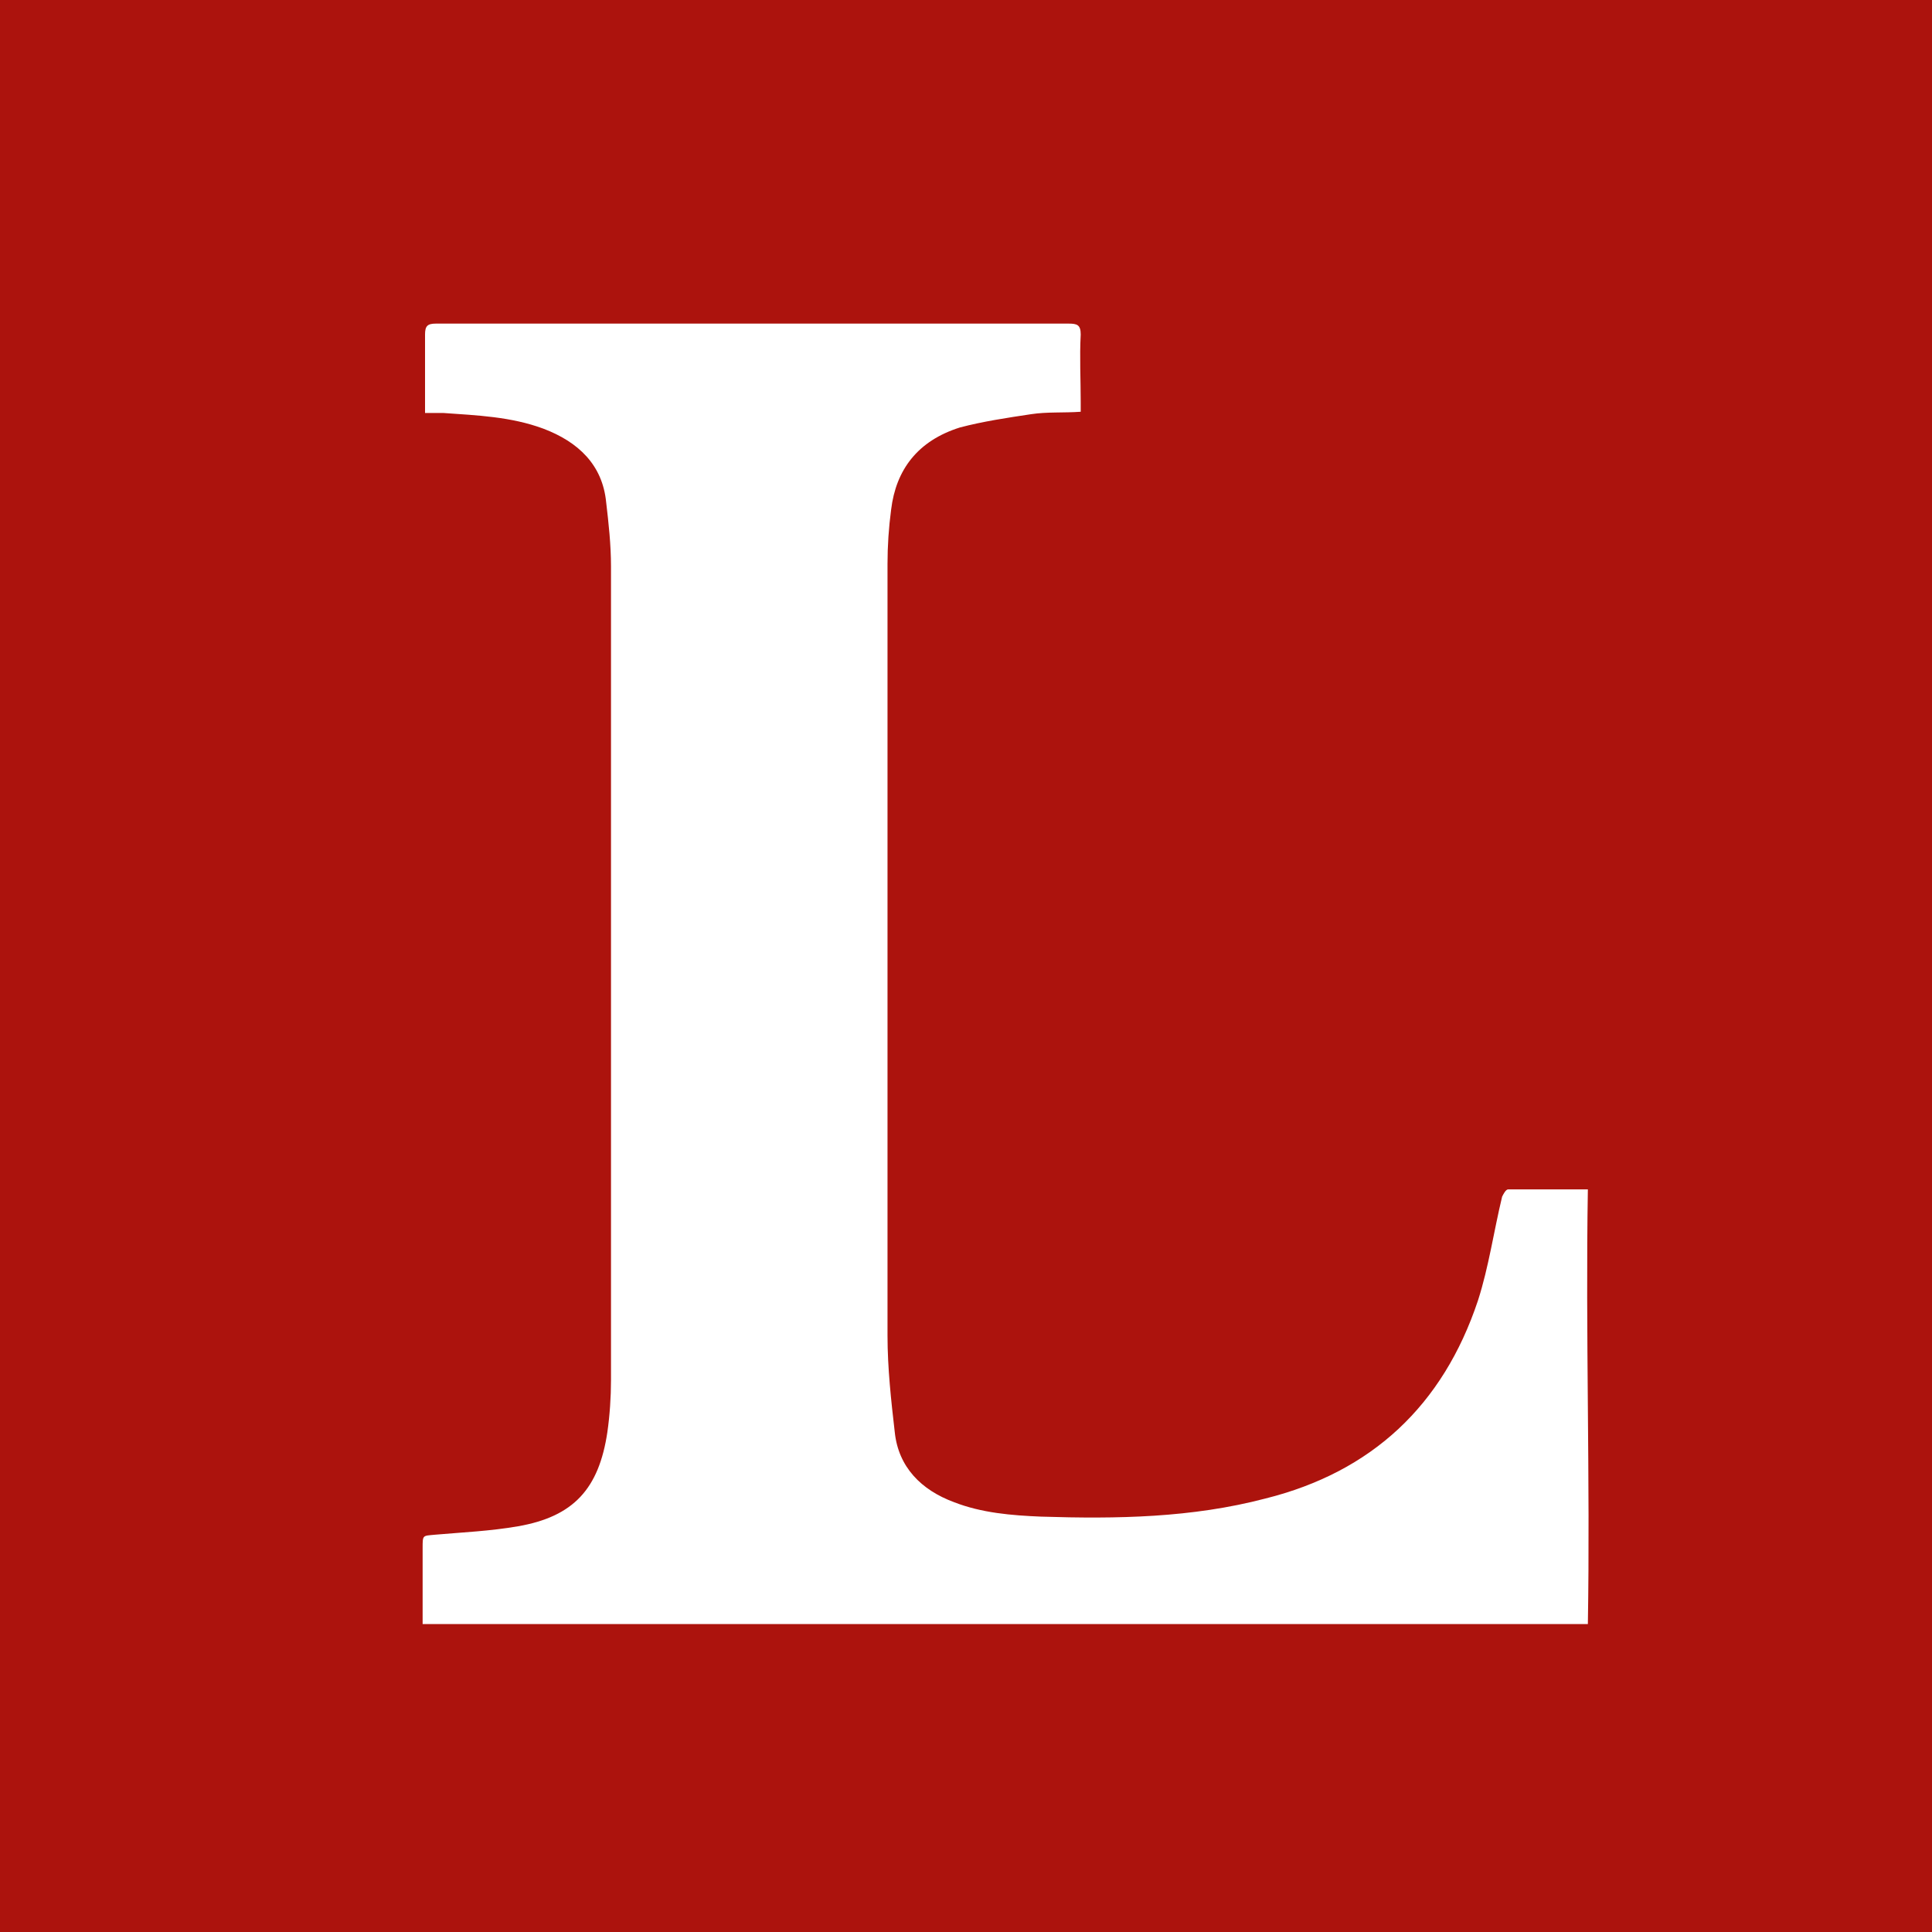
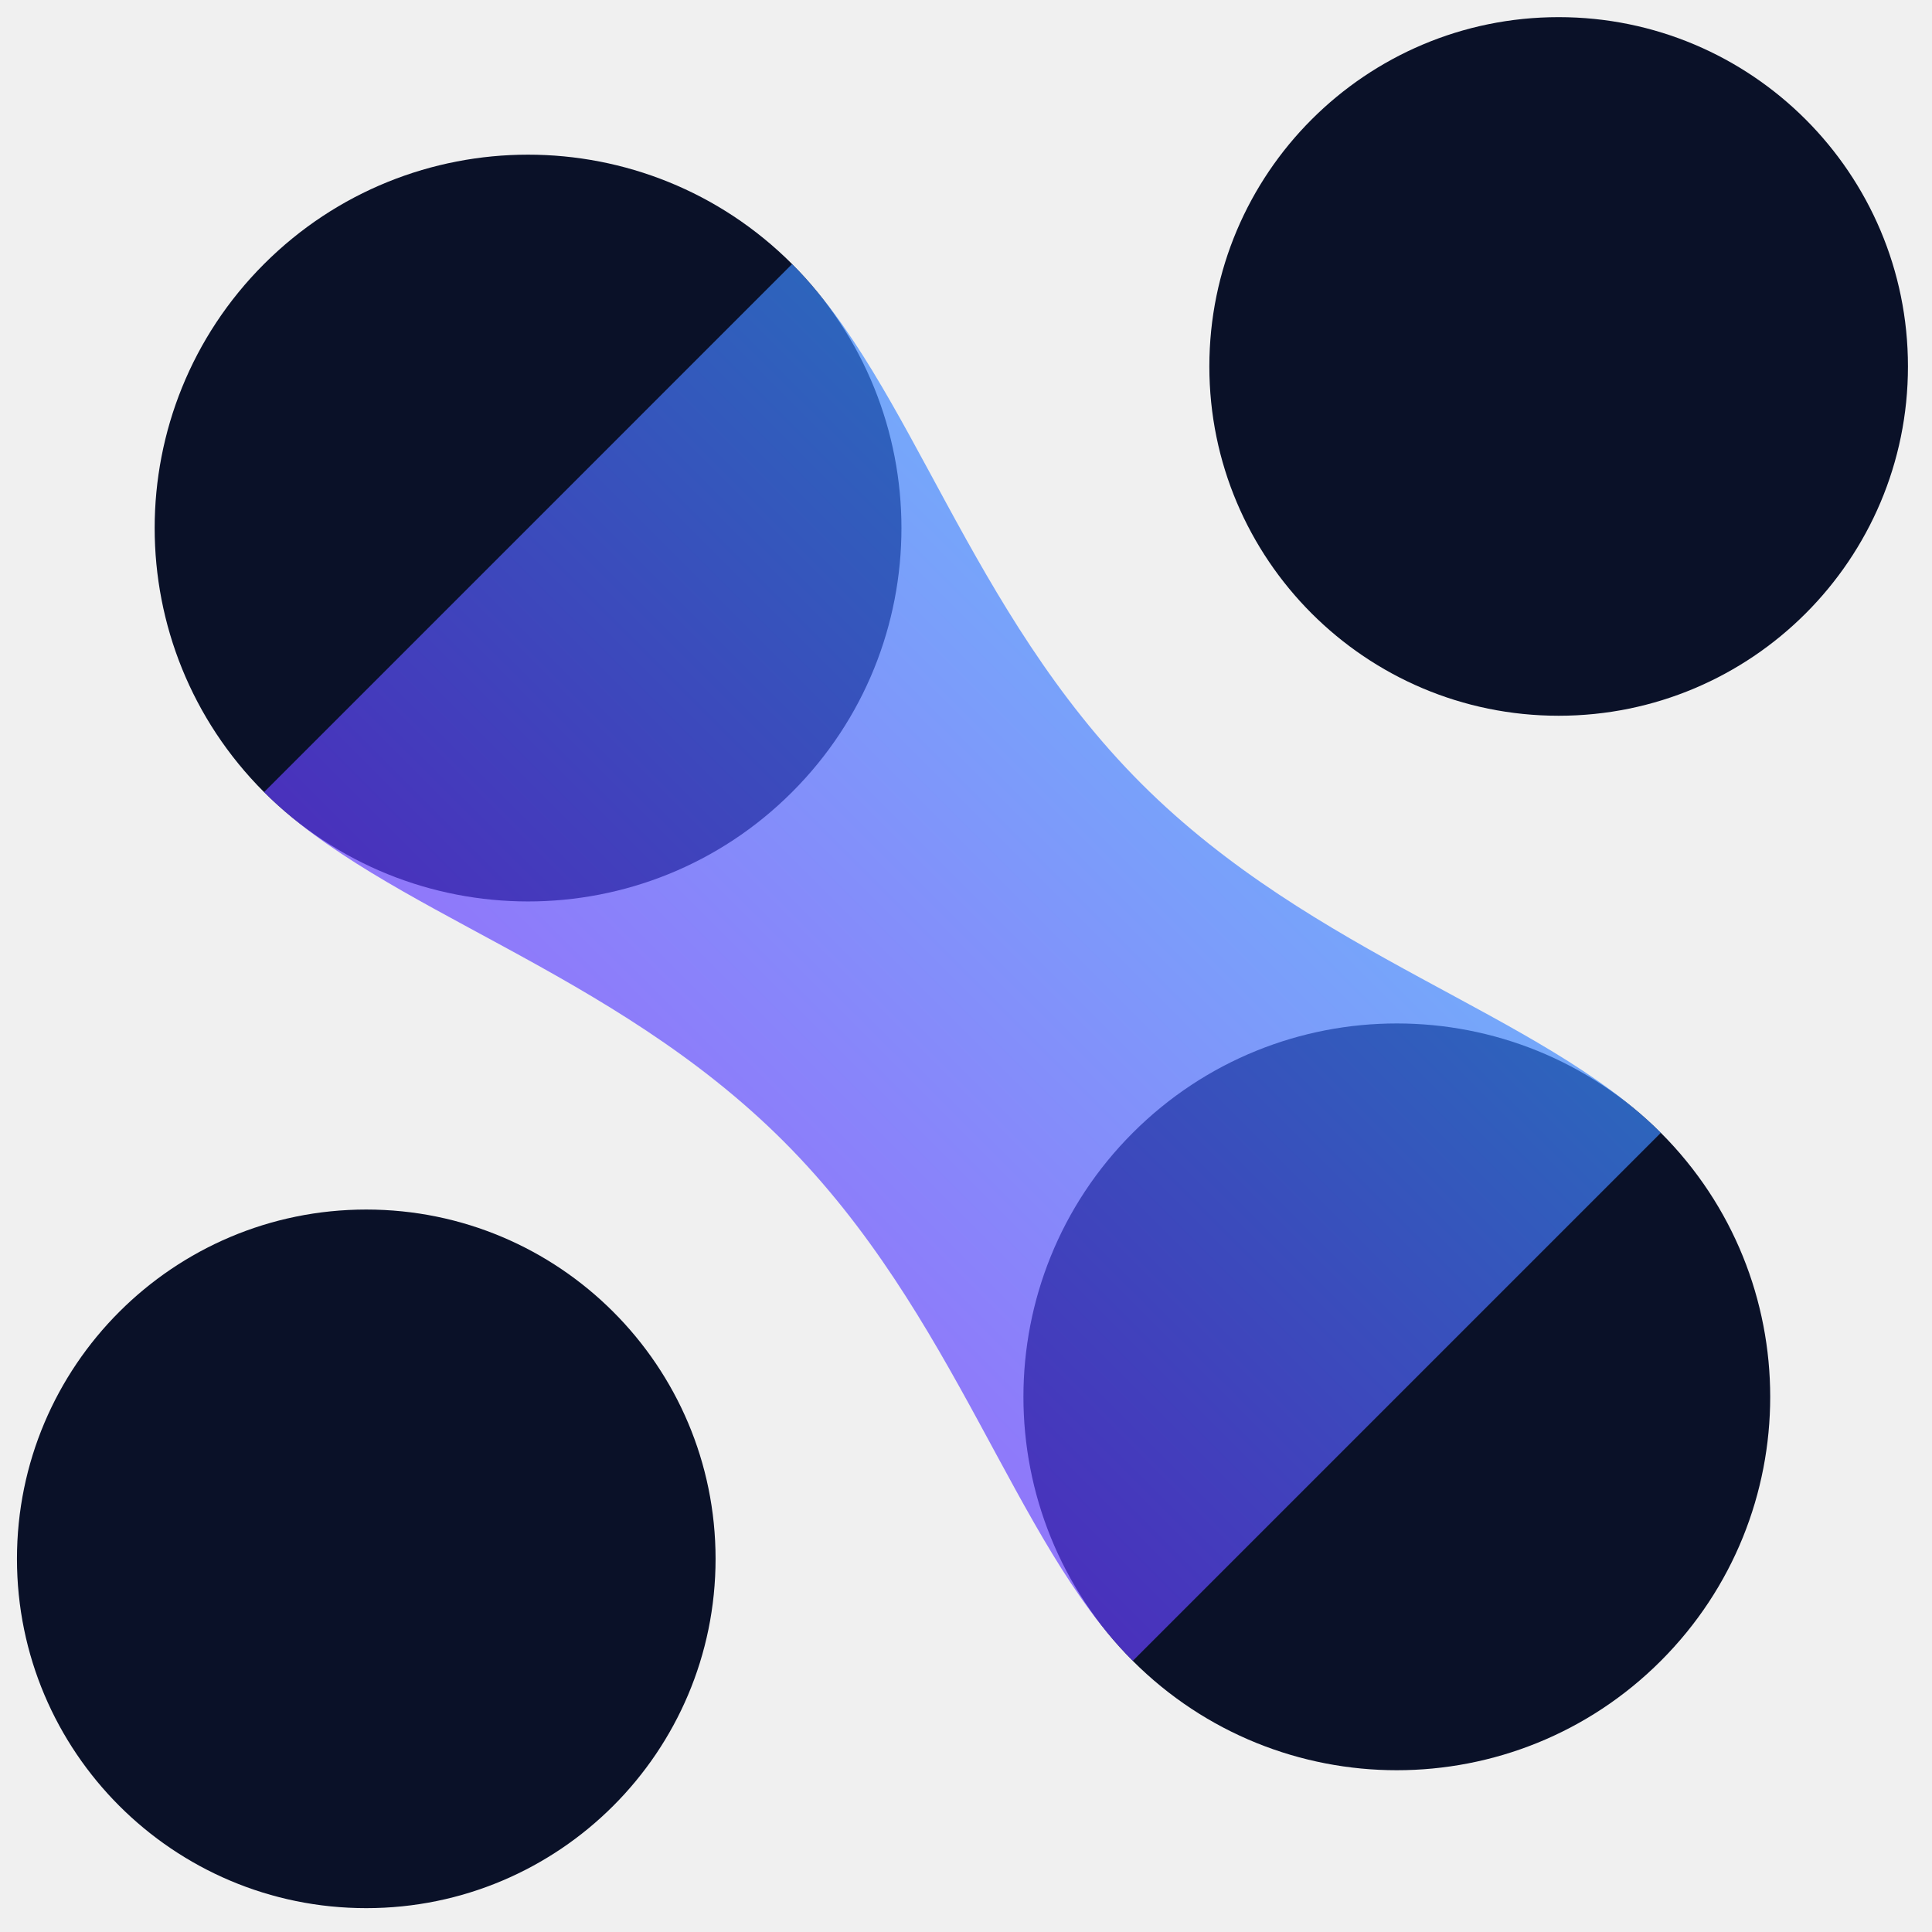
- <svg xmlns="http://www.w3.org/2000/svg" width="16" height="16" viewBox="0 0 16 16">
-   <g>
-     <path fill="#AC130D" d="M16,16c-5.33,0-10.67,0-16,0C0,10.67,0,5.33,0,0c5.33,0,10.67,0,16,0C16,5.33,16,10.67,16,16z" />
-     <path fill="#FFFFFF" d="M3.5,13.45c0-0.1,0-0.2,0-0.3c0-0.11,0-0.22,0-0.33c0-0.11,0-0.1,0.1-0.11c0.23-0.02,0.46-0.03,0.69-0.07   c0.46-0.08,0.67-0.31,0.74-0.78c0.02-0.14,0.03-0.29,0.03-0.43c0-2.25,0-4.5,0-6.74c0-0.18-0.02-0.36-0.04-0.53   C4.99,3.85,4.79,3.66,4.5,3.55c-0.27-0.1-0.55-0.11-0.83-0.13c-0.05,0-0.1,0-0.15,0c0-0.03,0-0.06,0-0.08c0-0.19,0-0.38,0-0.57   c0-0.07,0.02-0.09,0.09-0.09c1.04,0,2.07,0,3.11,0c0.71,0,1.42,0,2.13,0c0.07,0,0.1,0.01,0.1,0.09c-0.01,0.19,0,0.37,0,0.56   c0,0.03,0,0.05,0,0.08c-0.14,0.01-0.28,0-0.41,0.02c-0.2,0.03-0.4,0.06-0.59,0.11C7.6,3.65,7.42,3.89,7.38,4.22   c-0.02,0.15-0.03,0.3-0.03,0.45c0,2.13,0,4.26,0,6.39c0,0.27,0.03,0.54,0.06,0.8c0.03,0.29,0.22,0.48,0.49,0.58   c0.23,0.09,0.48,0.11,0.72,0.12c0.63,0.02,1.25,0.01,1.86-0.15c0.88-0.22,1.47-0.77,1.76-1.64c0.09-0.28,0.13-0.57,0.2-0.86   c0.01-0.02,0.03-0.06,0.05-0.06c0.23,0,0.42,0,0.66,0c-0.02,1.2,0.02,2.4,0,3.6C9.94,13.45,6.71,13.45,3.5,13.45z" />
-   </g>
+ <svg xmlns="http://www.w3.org/2000/svg" width="180" height="180" viewBox="0 0 180 180" fill="none">
+   <circle cx="145.216" cy="34.141" r="32.544" transform="rotate(90 145.216 34.141)" fill="#0A1128" />
+   <circle cx="34.124" cy="145.234" r="32.544" transform="rotate(90 34.1242 145.234)" fill="#0A1128" />
+   <circle cx="49.198" cy="49.198" r="34.788" transform="rotate(45 49.1982 49.1979)" fill="#0A1128" />
+   <circle cx="130.138" cy="130.14" r="34.788" transform="rotate(45 130.138 130.14)" fill="#0A1128" />
+   <path d="M73.799 24.601C84.909 35.71 90.228 56.901 106.334 73.006C122.439 89.111 143.629 94.43 154.738 105.54C135.694 124.584 115.856 144.422 105.54 154.738C94.431 143.628 89.111 122.439 73.006 106.333C56.901 90.228 35.711 84.908 24.602 73.799C33.727 64.673 60.309 38.091 73.799 24.601Z" fill="url(#paint0_linear_224_6750)" fill-opacity="0.69" />
+   <defs>
+     <linearGradient id="paint0_linear_224_6750" x1="114.269" y1="65.07" x2="65.071" y2="114.268" gradientUnits="userSpaceOnUse">
+       <stop stop-color="#3D8AFF" />
+       <stop offset="1" stop-color="#6640FF" />
+     </linearGradient>
+   </defs>
</svg>
